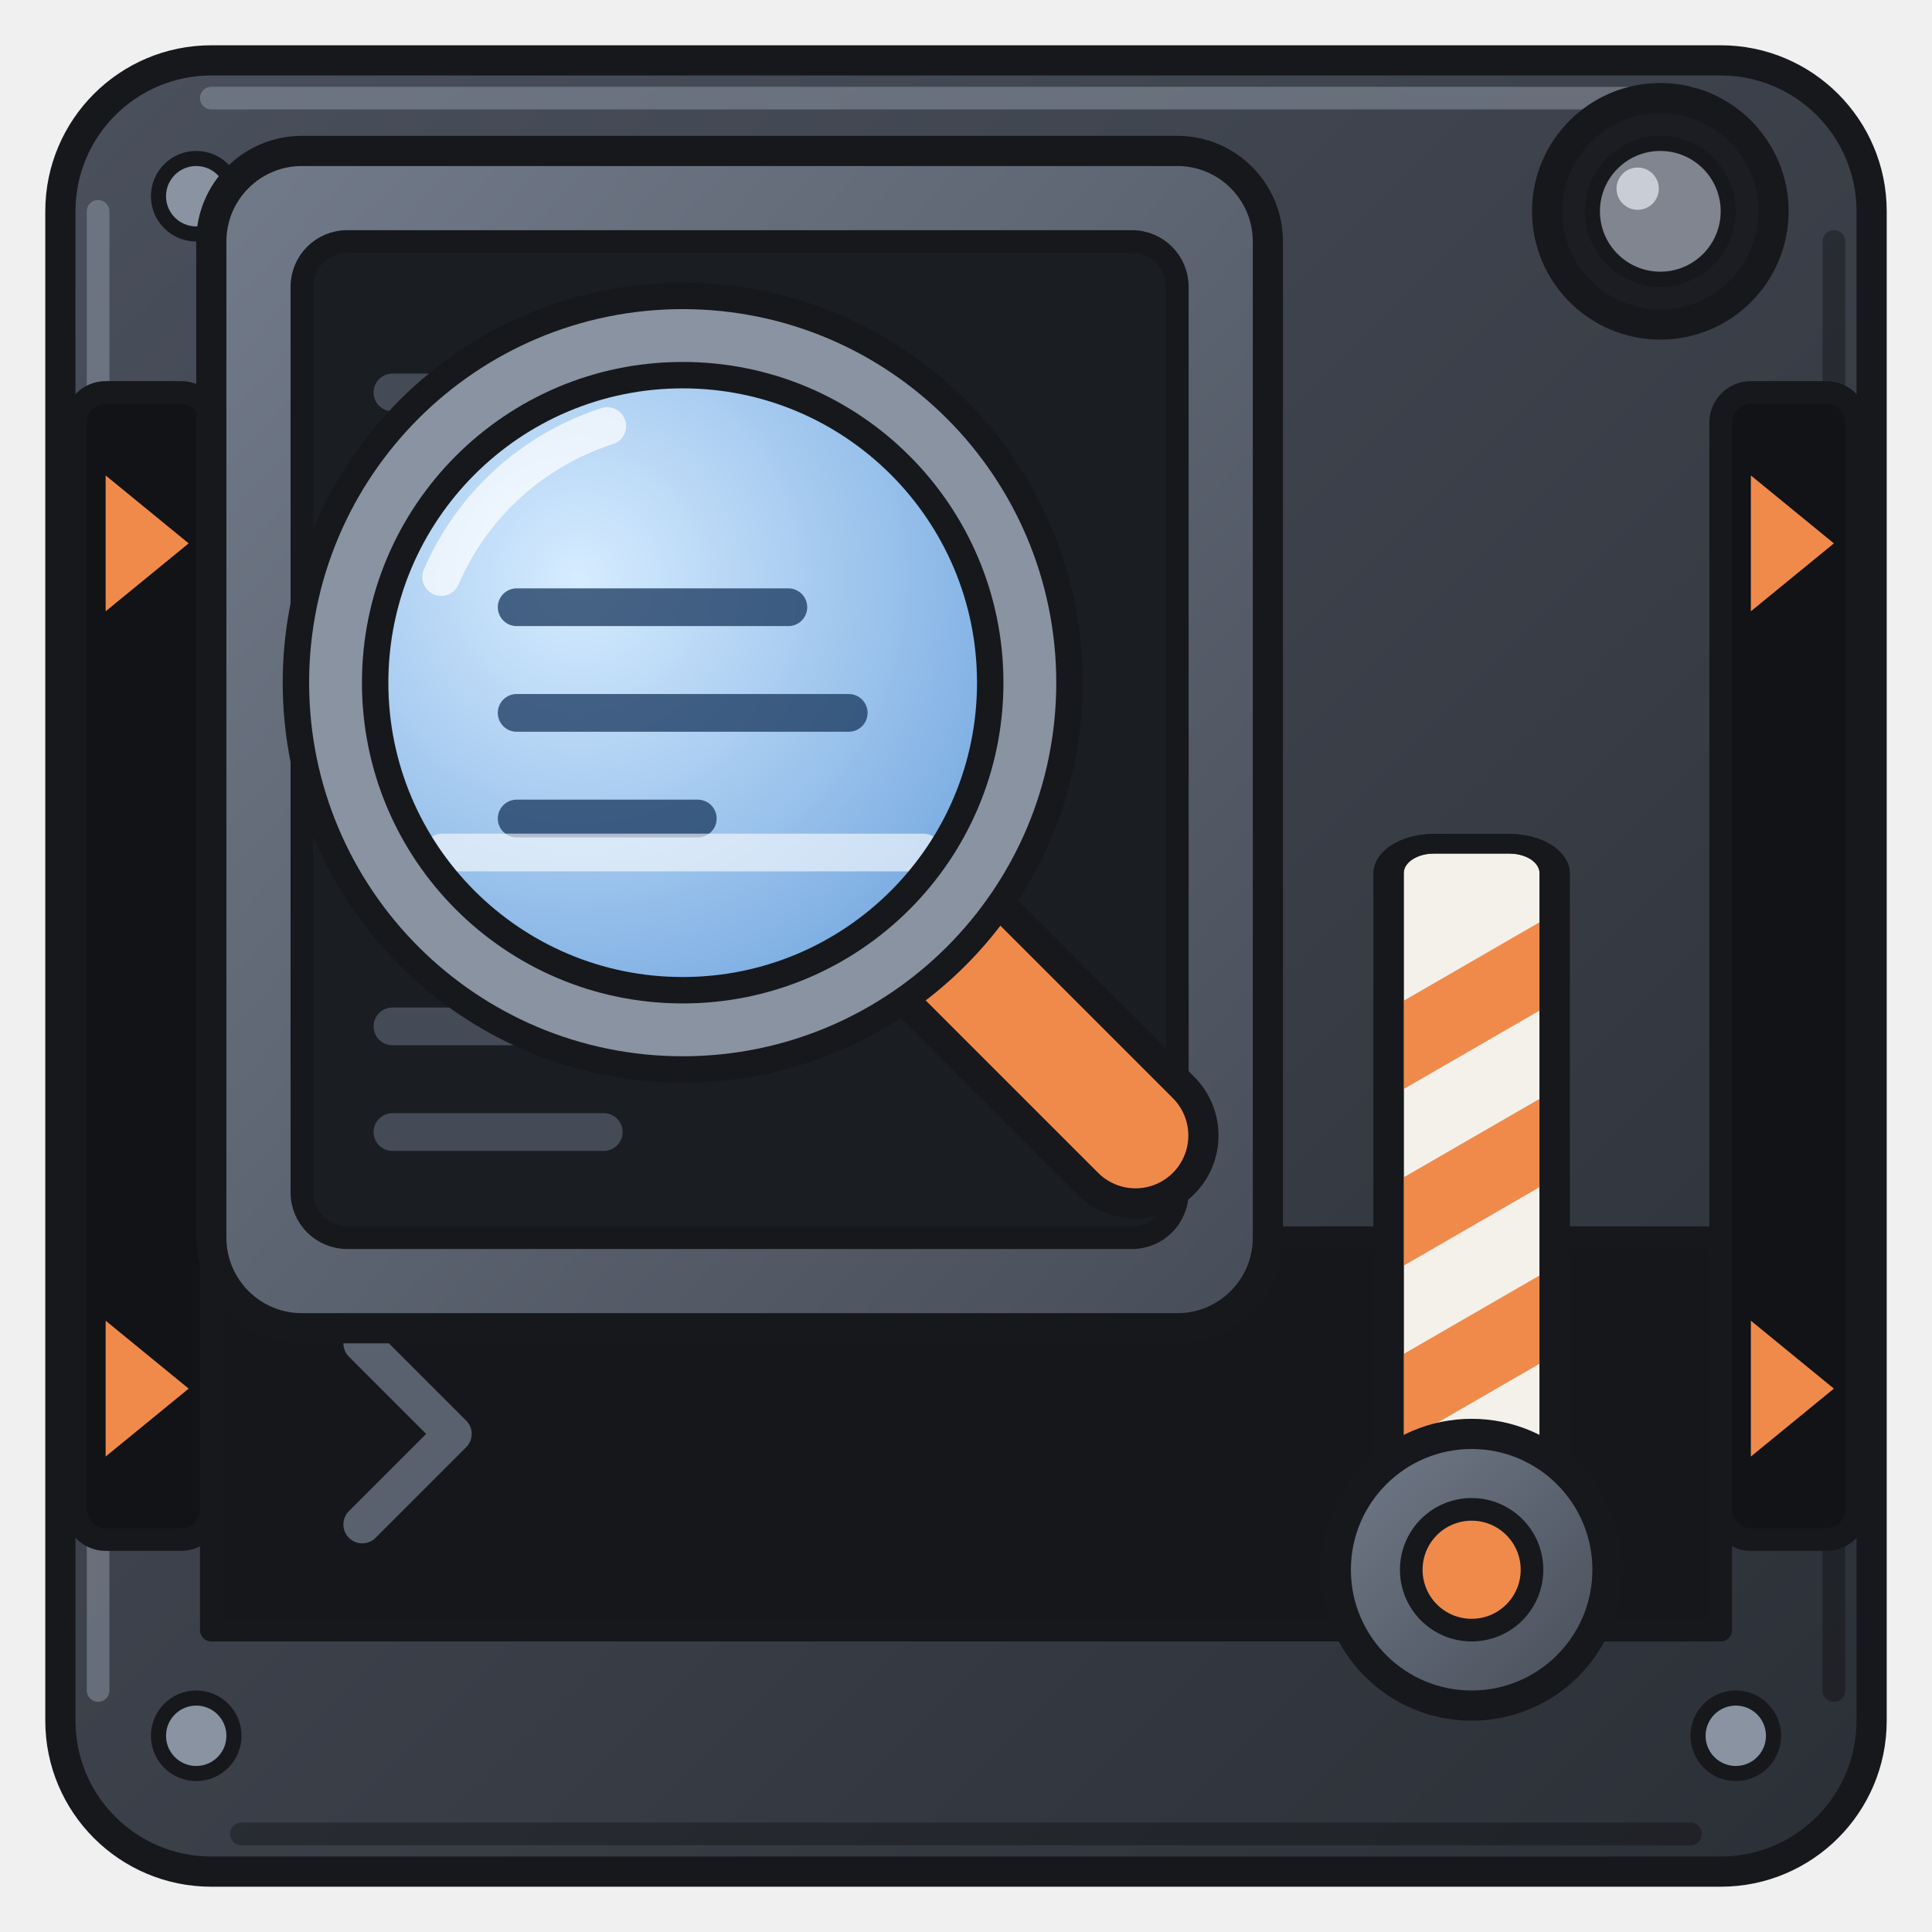
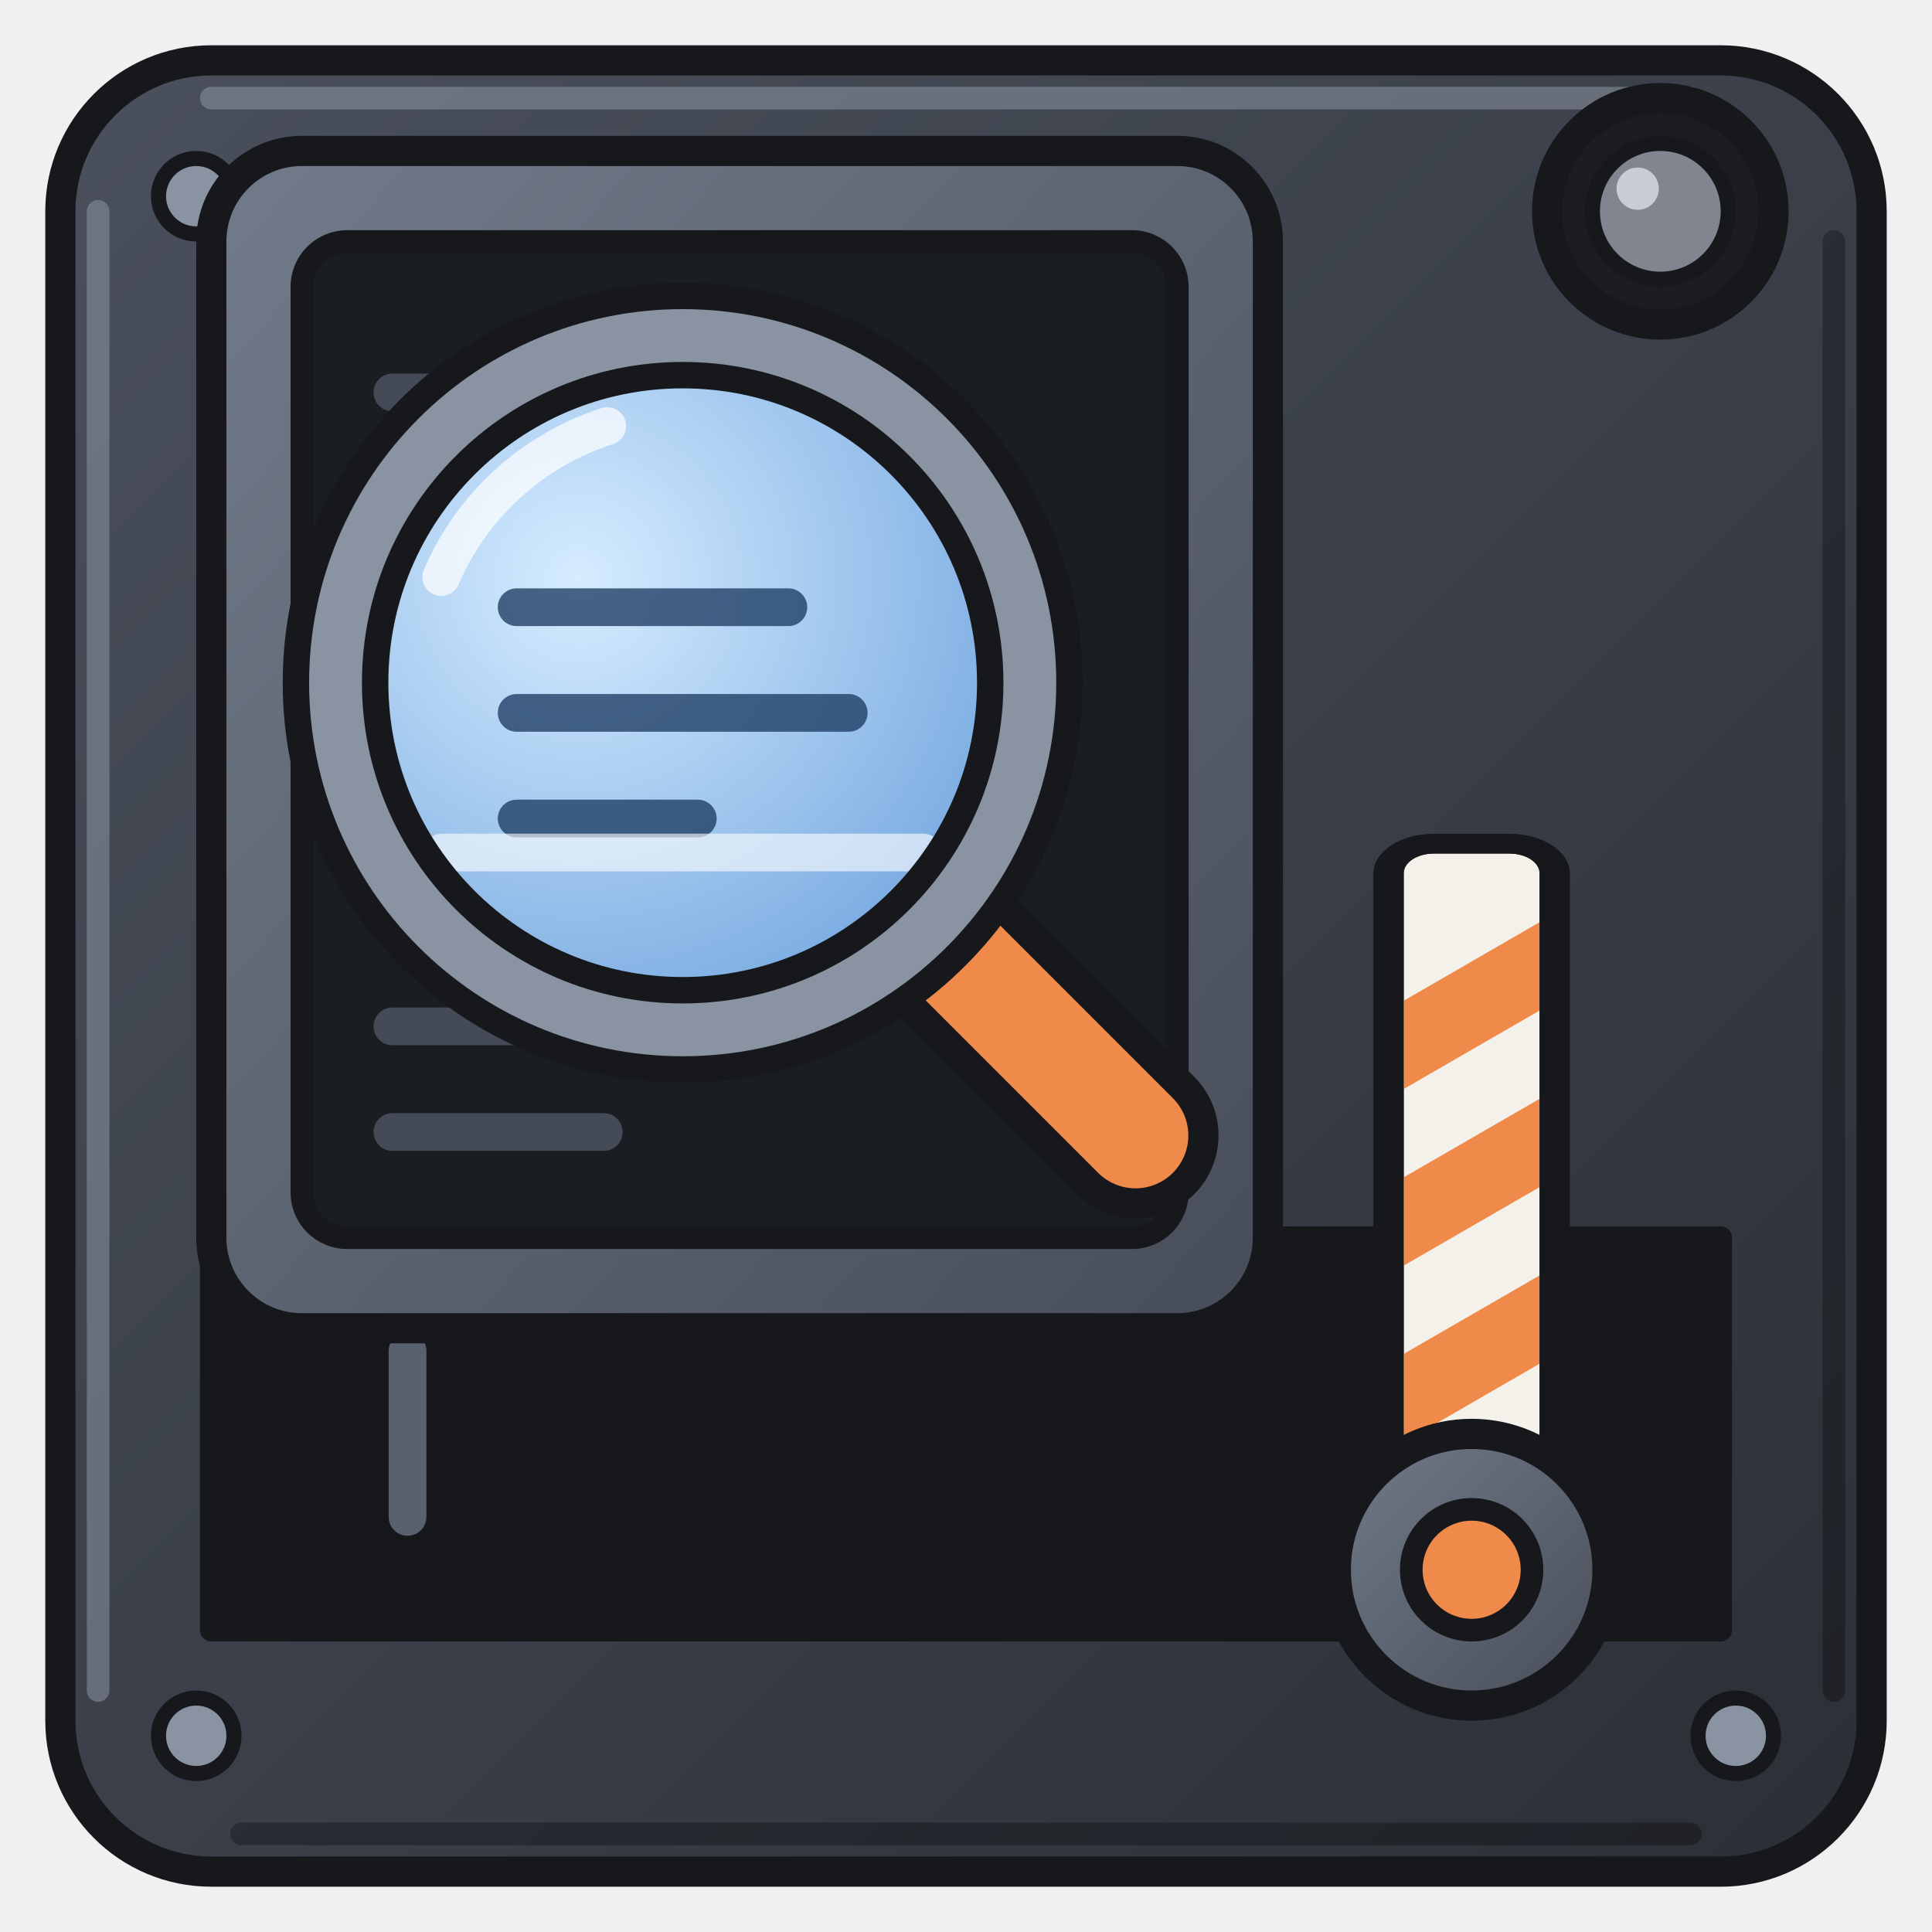
<svg xmlns="http://www.w3.org/2000/svg" width="128" height="128" viewBox="0 0 128 128">
  <defs>
    <linearGradient id="gb" x1="0" y1="0" x2="1" y2="1">
      <stop offset="0" stop-color="#4A505C" />
      <stop offset="1" stop-color="#2B2F36" />
    </linearGradient>
    <linearGradient id="gs" x1="0" y1="0" x2="1" y2="1">
      <stop offset="0" stop-color="#727B8A" />
      <stop offset="1" stop-color="#474D58" />
    </linearGradient>
    <radialGradient id="glass" cx="0.35" cy="0.35" r="0.75">
      <stop offset="0" stop-color="#D6ECFF" />
      <stop offset="1" stop-color="#6FA4DE" />
    </radialGradient>
  </defs>
  <rect x="4" y="4" width="120" height="120" rx="10" fill="url(#gb)" stroke="#16181C" stroke-width="2" stroke-linejoin="round" stroke-linecap="round" />
  <path d="M14,6.5 H112 M6.5,14 V112" fill="none" stroke="#8A93A2" stroke-width="1.5" stroke-linejoin="round" stroke-linecap="round" opacity="0.55" />
  <path d="M16,121.5 H112 M121.5,16 V112" fill="none" stroke="#000000" stroke-width="1.5" stroke-linejoin="round" stroke-linecap="round" opacity="0.3" />
  <circle cx="13" cy="13" r="2.5" fill="#8A93A2" stroke="#16181C" stroke-width="1" stroke-linejoin="round" stroke-linecap="round" />
  <circle cx="13" cy="115" r="2.5" fill="#8A93A2" stroke="#16181C" stroke-width="1" stroke-linejoin="round" stroke-linecap="round" />
  <circle cx="115" cy="115" r="2.5" fill="#8A93A2" stroke="#16181C" stroke-width="1" stroke-linejoin="round" stroke-linecap="round" />
-   <rect x="5" y="26" width="9" height="76" rx="2" fill="#111316" stroke="#16181C" stroke-width="1.5" stroke-linejoin="round" stroke-linecap="round" />
-   <path d="M7,31.5 L12.5,36 L7,40.5 Z" fill="#F08A4B" />
-   <path d="M7,87.5 L12.5,92 L7,96.5 Z" fill="#F08A4B" />
-   <rect x="114" y="26" width="9" height="76" rx="2" fill="#111316" stroke="#16181C" stroke-width="1.5" stroke-linejoin="round" stroke-linecap="round" />
-   <path d="M116,31.5 L121.5,36 L116,40.5 Z" fill="#F08A4B" />
-   <path d="M116,87.5 L121.5,92 L116,96.5 Z" fill="#F08A4B" />
  <rect x="14" y="82" width="100" height="26" fill="#15171A" stroke="#16181C" stroke-width="1.5" stroke-linejoin="round" stroke-linecap="round" />
-   <path d="M24,89 L30,95 L24,101" fill="none" stroke="#5A616E" stroke-width="2.5" stroke-linejoin="round" stroke-linecap="round" />
+   <path d="M27,89.5 L27,100.5" fill="none" stroke="#5A616E" stroke-width="2.5" stroke-linejoin="round" stroke-linecap="round" />
  <rect x="14" y="10" width="70" height="78" rx="6" fill="url(#gs)" stroke="#16181C" stroke-width="2" stroke-linejoin="round" stroke-linecap="round" />
  <rect x="20" y="16" width="58" height="66" rx="3" fill="#1A1D22" stroke="#16181C" stroke-width="1.5" stroke-linejoin="round" stroke-linecap="round" />
  <path d="M26,26 H50 M26,33 H44 M26,68 H46 M26,75 H40" fill="none" stroke="#454B56" stroke-width="2.5" stroke-linejoin="round" stroke-linecap="round" />
  <g transform="translate(-1.77 -1.77)">
    <path d="M62,62 L77,77" fill="none" stroke="#16181C" stroke-width="11" stroke-linejoin="round" stroke-linecap="round" />
    <path d="M62,62 L77,77" fill="none" stroke="#F08A4B" stroke-width="7" stroke-linejoin="round" stroke-linecap="round" />
    <circle cx="47" cy="47" r="23" fill="url(#glass)" stroke="#16181C" stroke-width="2" stroke-linejoin="round" stroke-linecap="round" />
    <path d="M36,42 H54 M36,49 H58 M36,56 H48" fill="none" stroke="#17365C" stroke-width="2.5" stroke-linejoin="round" stroke-linecap="round" opacity="0.75" />
    <path d="M31.07,58.25 L62.93,58.25" fill="none" stroke="#FFFFFF" stroke-width="2.5" stroke-linejoin="round" stroke-linecap="round" opacity="0.6" />
    <circle cx="47" cy="47" r="23" fill="none" stroke="#16181C" stroke-width="7" stroke-linejoin="round" stroke-linecap="round" />
    <circle cx="47" cy="47" r="23" fill="none" stroke="#8A93A2" stroke-width="3.5" stroke-linejoin="round" stroke-linecap="round" />
    <path d="M31,40 A18,18 0 0 1 42,30" fill="none" stroke="#FFFFFF" stroke-width="2.5" stroke-linejoin="round" stroke-linecap="round" opacity="0.7" />
  </g>
  <g transform="translate(0 104) scale(1 0.65) translate(0 -104)">
    <rect x="92" y="30" width="11" height="74" rx="3" fill="#F4F1EA" stroke="#16181C" stroke-width="2" stroke-linejoin="round" stroke-linecap="round" />
    <path d="M93,46 L102,38 L102,47 L93,55 Z" fill="#F08A4B" />
    <path d="M93,64 L102,56 L102,65 L93,73 Z" fill="#F08A4B" />
    <path d="M93,82 L102,74 L102,83 L93,91 Z" fill="#F08A4B" />
    <rect x="92" y="30" width="11" height="74" rx="3" fill="none" stroke="#16181C" stroke-width="2" stroke-linejoin="round" stroke-linecap="round" />
  </g>
  <circle cx="97.5" cy="104" r="9" fill="url(#gs)" stroke="#16181C" stroke-width="2" stroke-linejoin="round" stroke-linecap="round" />
  <circle cx="97.5" cy="104" r="4" fill="#F08A4B" stroke="#16181C" stroke-width="1.5" stroke-linejoin="round" stroke-linecap="round" />
  <circle cx="110" cy="14" r="7.5" fill="#1B1D22" stroke="#16181C" stroke-width="2" stroke-linejoin="round" stroke-linecap="round" />
  <circle cx="110" cy="14" r="4.5" fill="#80858F" stroke="#16181C" stroke-width="1" stroke-linejoin="round" stroke-linecap="round" />
  <circle cx="108.5" cy="12.5" r="1.4" fill="#C9CED6" />
</svg>
